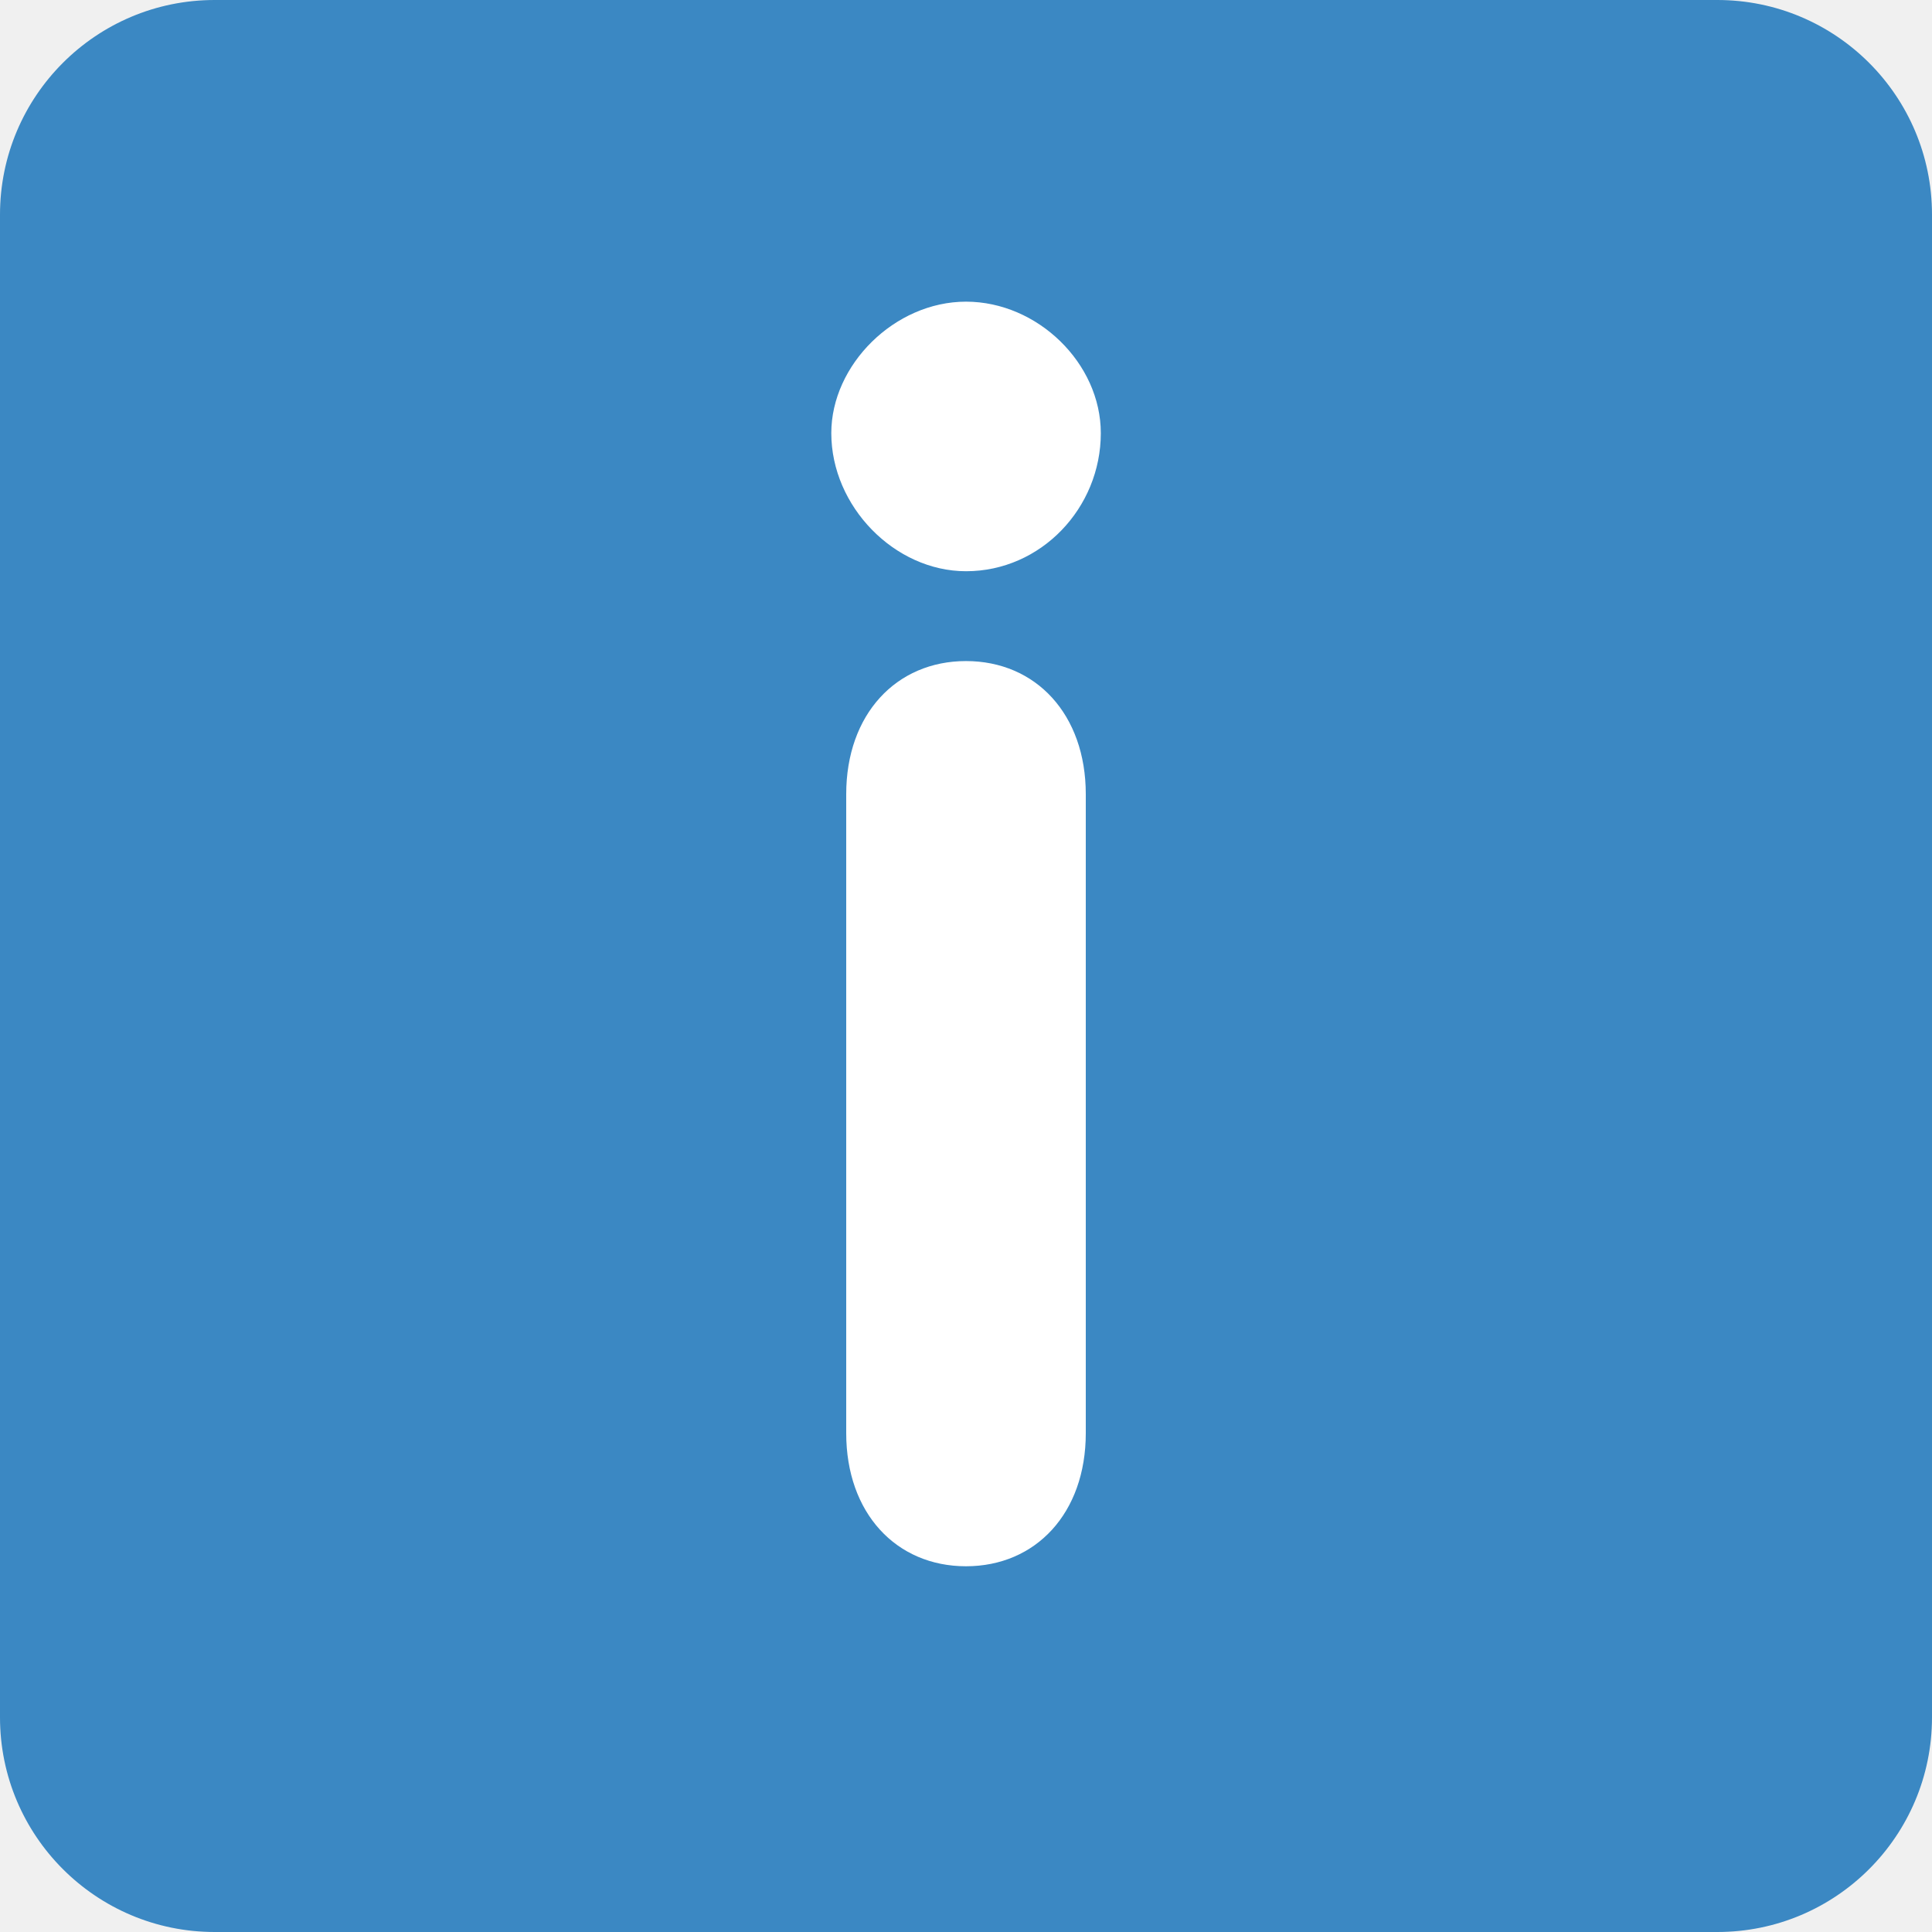
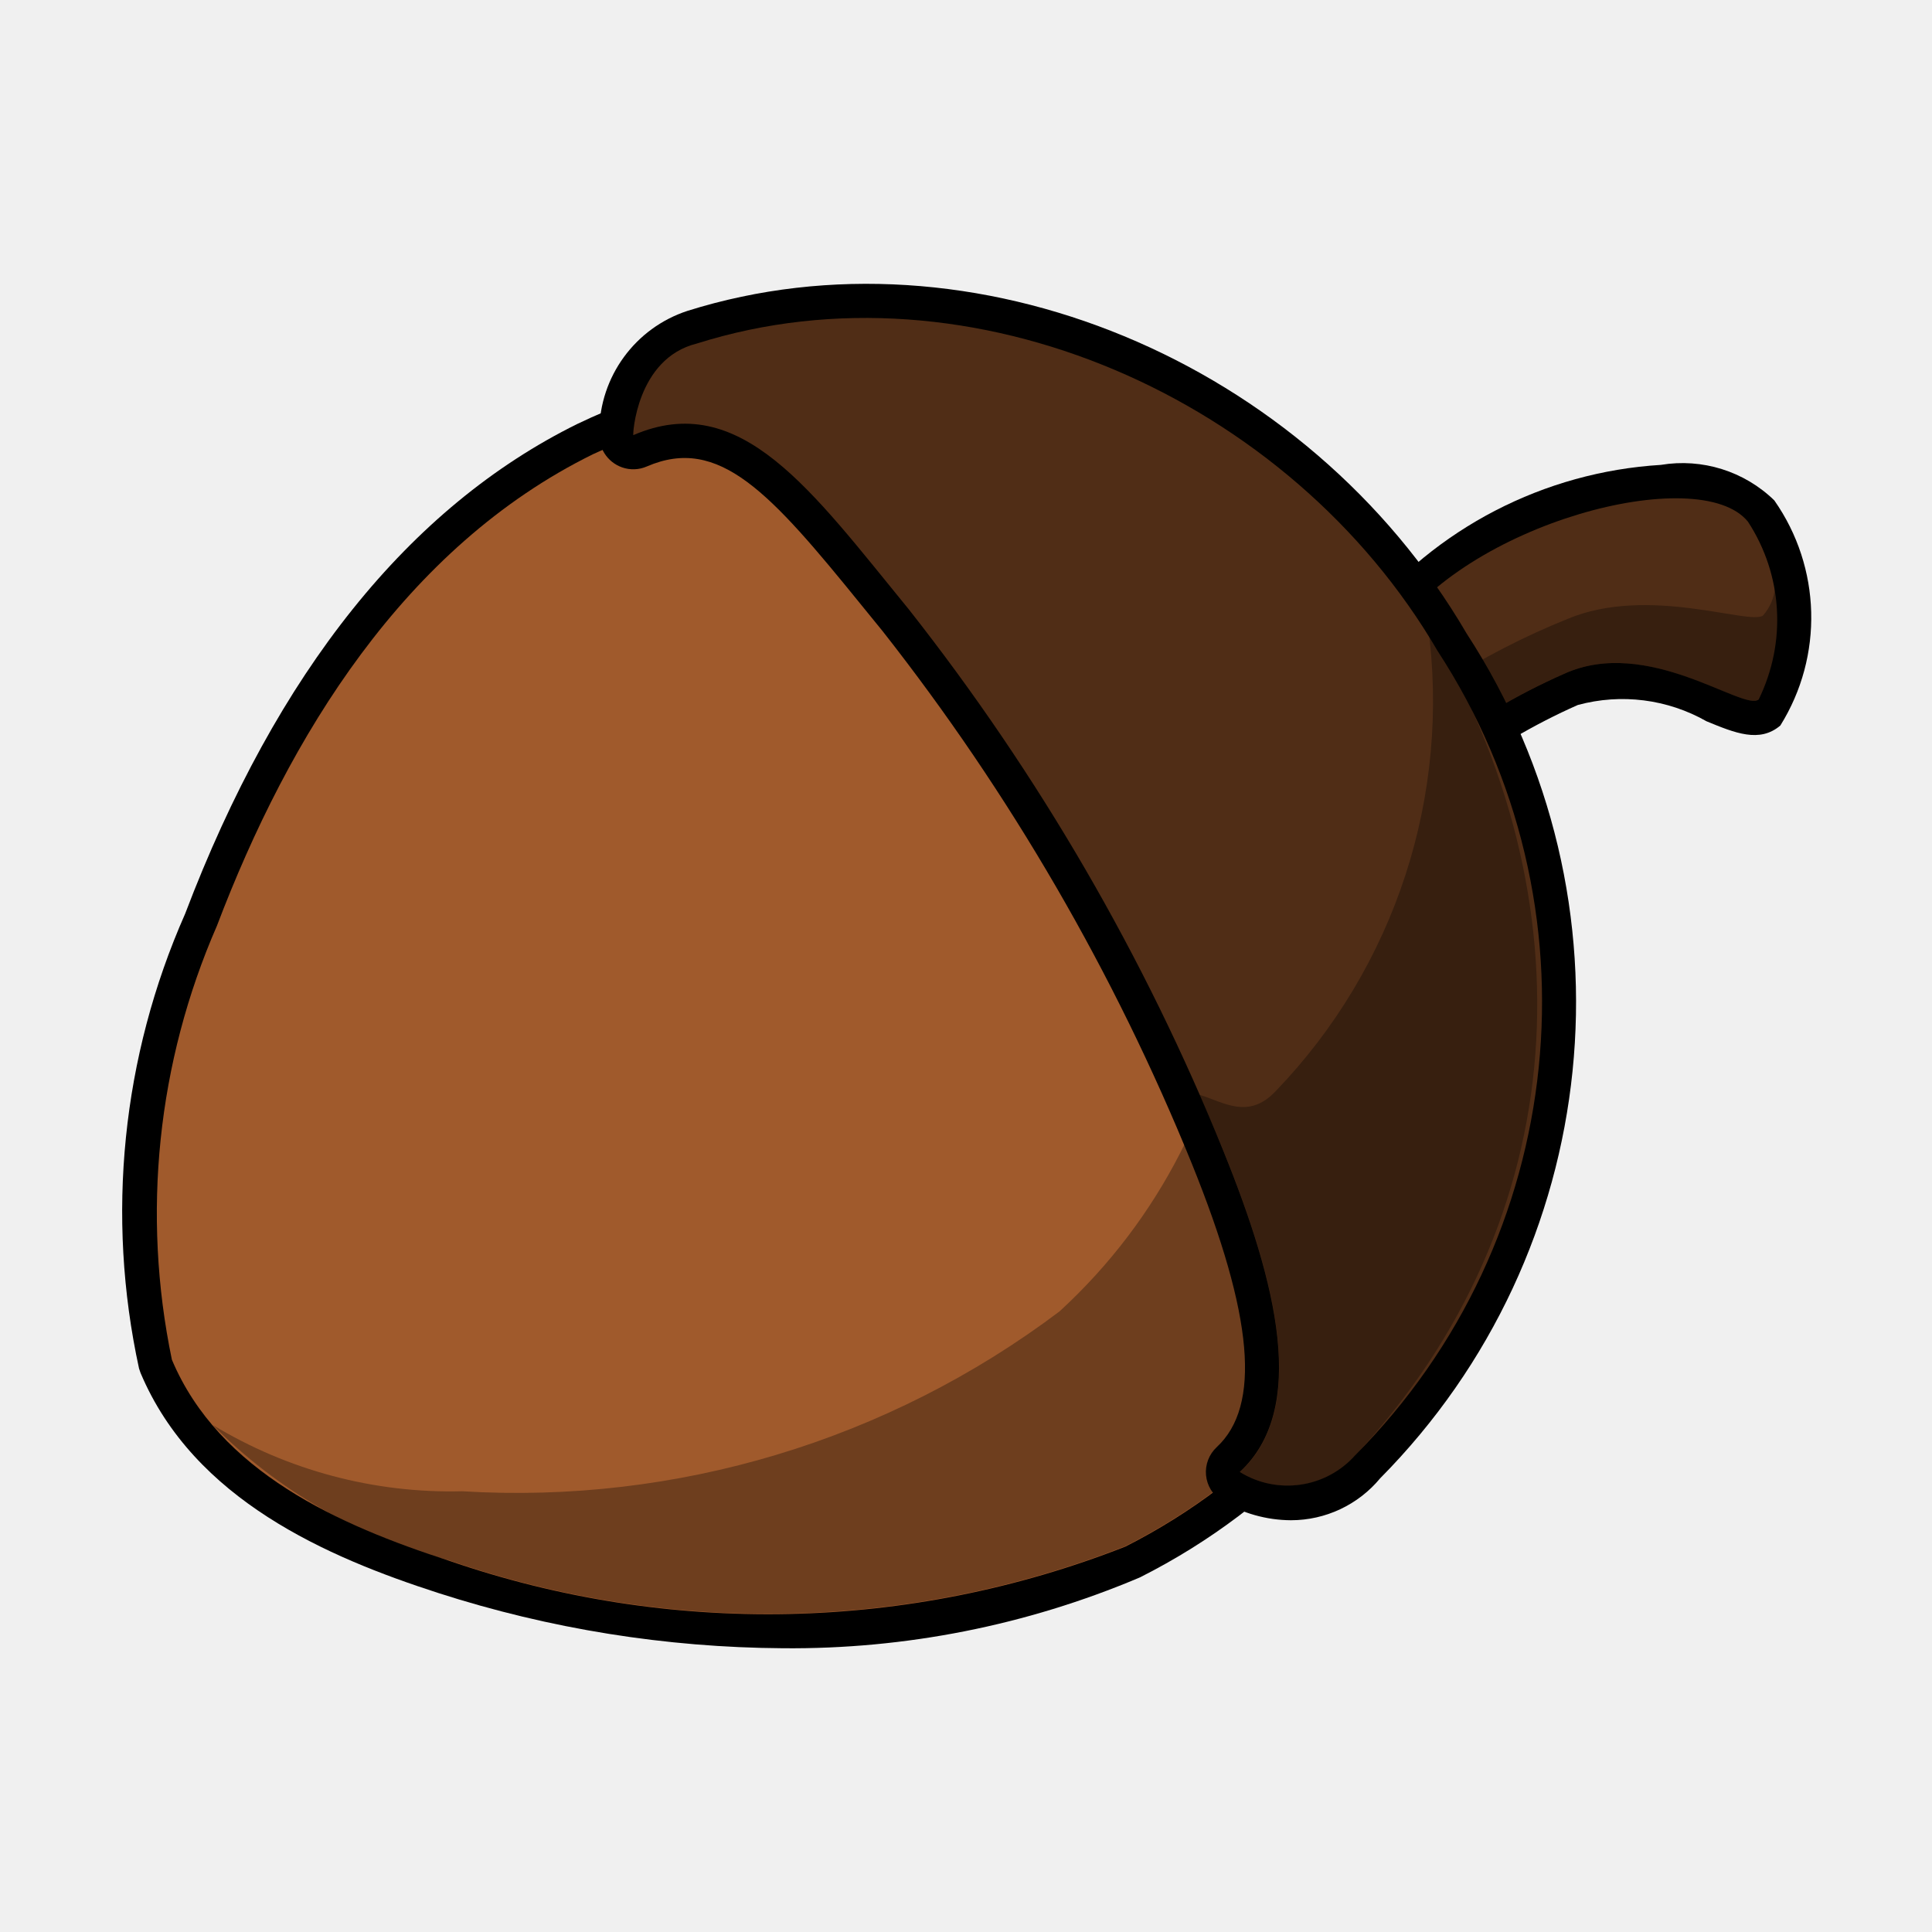
- <svg xmlns="http://www.w3.org/2000/svg" width="36" height="36" viewBox="0 0 36 36">
-   <path fill="#3b88c3" d="M0 4a4 4 0 0 1 4-4h28a4 4 0 0 1 4 4v28a4 4 0 0 1-4 4H4a4 4 0 0 1-4-4z" />
-   <path fill="#fff" d="M20.512 8.071c0 1.395-1.115 2.573-2.511 2.573c-1.333 0-2.511-1.209-2.511-2.573c0-1.271 1.178-2.45 2.511-2.45c1.333.001 2.511 1.148 2.511 2.45m-4.744 6.728c0-1.488.931-2.481 2.232-2.481s2.232.992 2.232 2.481v11.906c0 1.488-.93 2.48-2.232 2.48s-2.232-.992-2.232-2.48z" />
+ <svg xmlns="http://www.w3.org/2000/svg" width="32" height="32" viewBox="0 0 32 32">
+   <path d="M12.966 27.3a19 19 0 0 1-5.707-.915c-1.832-.592-4.044-1.54-4.931-3.645l-.025-.073a12.2 12.2 0 0 1 .763-7.531c1.522-4.008 3.71-6.739 6.5-8.116a10.42 10.42 0 0 1 7.6-.55a10.43 10.43 0 0 1 6.04 4.639a11 11 0 0 1 1.058 2.326a10.66 10.66 0 0 1-5.378 12.689l-.02.009a14.8 14.8 0 0 1-5.9 1.167" />
+   <path fill="#a05a2c" d="M22.72 11.393a10.144 10.144 0 0 0-12.9-3.869C6.7 9.061 4.784 12.2 3.593 15.334a11.9 11.9 0 0 0-.746 7.187c.783 1.86 2.779 2.744 4.582 3.327a16.2 16.2 0 0 0 11.213-.232A10.11 10.11 0 0 0 23.727 13.6a10.5 10.5 0 0 0-1.007-2.207" />
+   <path fill-opacity="0.314" d="M15.782 6.72a8.3 8.3 0 0 1 1.858 1.364A9.7 9.7 0 0 1 19.08 9.8a9.32 9.32 0 0 1-1.531 11.921A14.93 14.93 0 0 1 7.656 24.7a7.6 7.6 0 0 1-4.135-1.1a8.45 8.45 0 0 0 3.907 2.241a16.2 16.2 0 0 0 11.214-.233A10.11 10.11 0 0 0 23.727 13.6a10.5 10.5 0 0 0-1.007-2.211a9.97 9.97 0 0 0-6.938-4.669" />
+   <path d="m23.476 13.389l-1.062-2.895l.152-.236A6.88 6.88 0 0 1 27.509 7.7a2.18 2.18 0 0 1 1.879.588a3.38 3.38 0 0 1 .1 3.729c-.343.292-.751.124-1.222-.07a2.82 2.82 0 0 0-2.133-.27a10.2 10.2 0 0 0-2.047 1.209Z" />
+   <path fill="#502d16" d="M23.039 10.563c1.223-1.9 5.107-2.915 5.912-1.923a2.97 2.97 0 0 1 .177 2.945c-.245.207-1.837-1.059-3.225-.423a10.6 10.6 0 0 0-2.173 1.288Z" />
+   <path fill-opacity="0.314" d="M29.4 9.727a.8.8 0 0 1-.2.469c-.229.162-1.9-.506-3.238.056a12.4 12.4 0 0 0-2.071 1.07l-.691-.982c-.057.074-.116.147-.165.223l.692 1.886a10.6 10.6 0 0 1 2.173-1.287c1.388-.636 2.98.631 3.225.423a2.85 2.85 0 0 0 .275-1.858" />
+   <path d="M21.382 25.18a2.24 2.24 0 0 1-1.147-.323a.563.563 0 0 1-.082-.888c.737-.684.607-2.173-.41-4.689a36.5 36.5 0 0 0-5.123-8.825l-.35-.43c-1.512-1.865-2.358-2.815-3.554-2.3a.56.56 0 0 1-.413.016a.57.57 0 0 1-.377-.592a2.12 2.12 0 0 1 1.461-2c4.716-1.481 10.26.814 12.905 5.344a11.2 11.2 0 0 1-1.431 13.991a1.92 1.92 0 0 1-1.479.696" />
+   <path fill="#502d16" d="M23.812 10.783c-2.444-4.192-7.73-6.528-12.27-5.093c-1.007.248-1.065 1.535-1.052 1.517c1.776-.767 2.953.919 4.566 2.89a36.9 36.9 0 0 1 5.209 8.971c.89 2.2 1.4 4.267.27 5.312a1.5 1.5 0 0 0 1.909-.274a10.646 10.646 0 0 0 1.368-13.323" />
+   <path fill-opacity="0.314" d="M23.649 10.346a9.31 9.31 0 0 1-2.518 7.725c-.455.486-.873.177-1.263.063q.207.47.4.936c.89 2.2 1.4 4.266.271 5.312a1.5 1.5 0 0 0 1.909-.274c3.641-3.925 3.909-9.189 1.201-13.762" />
</svg>
